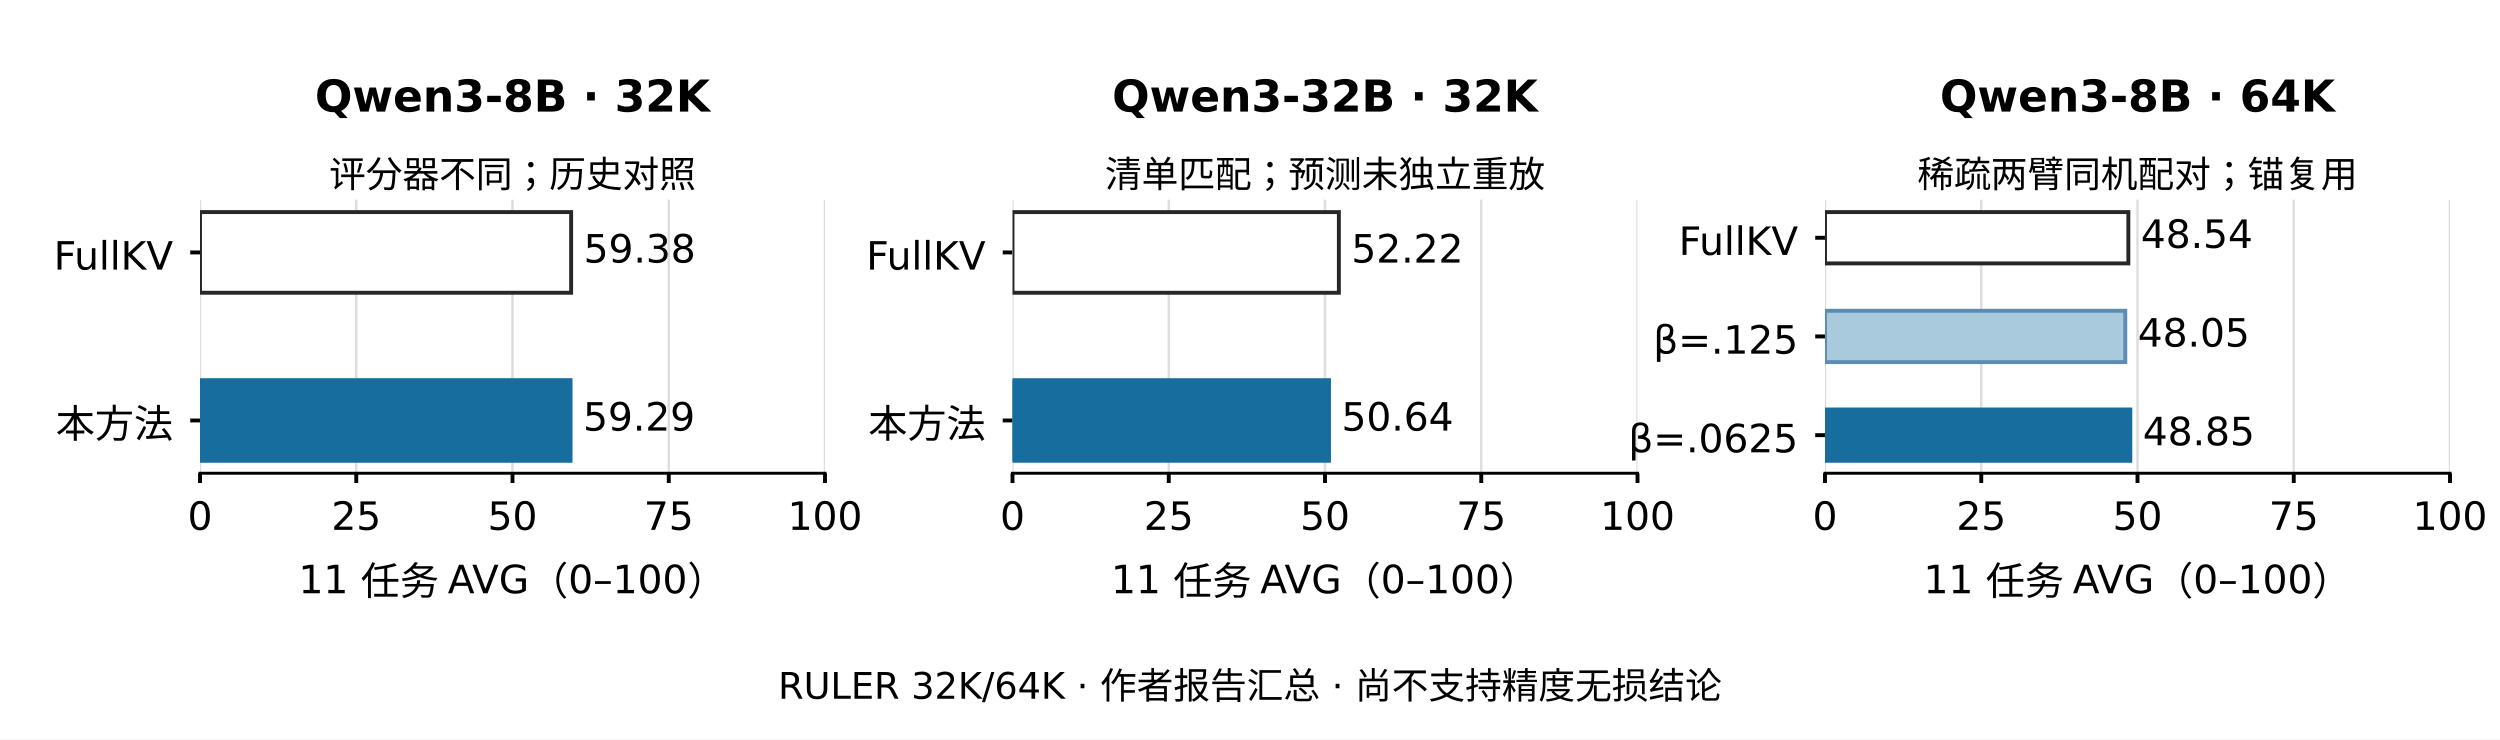
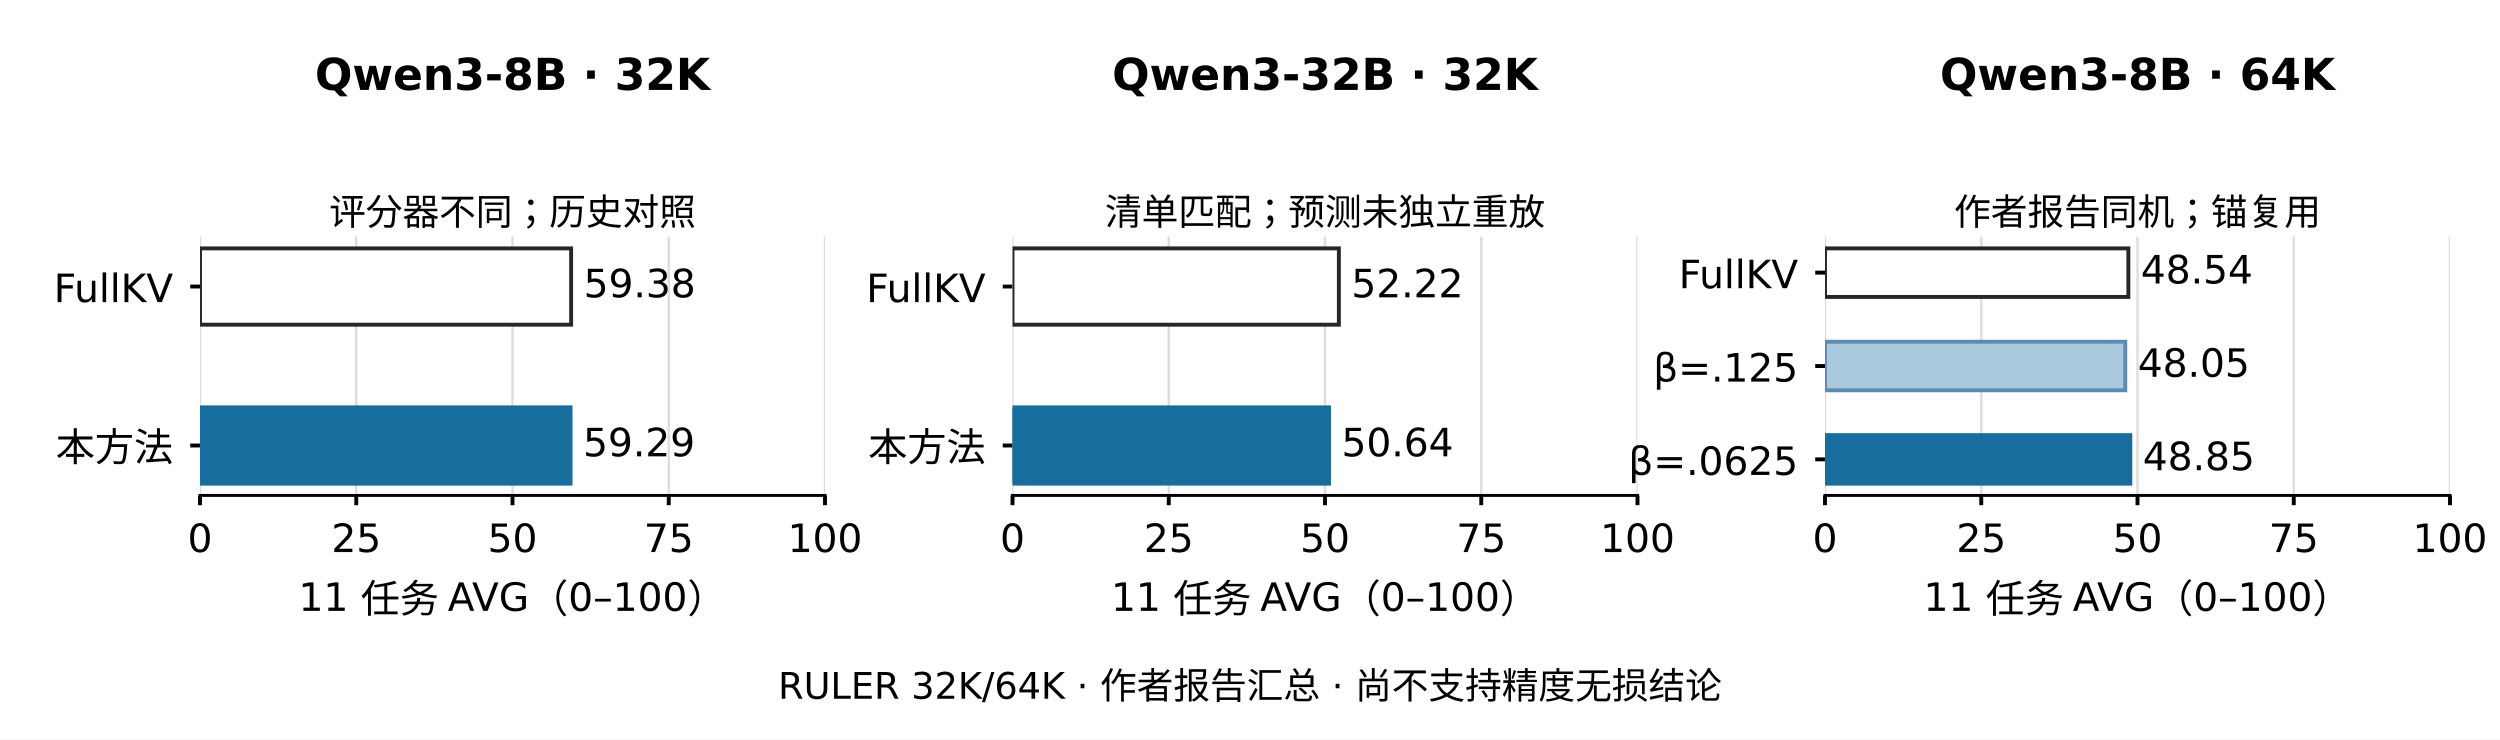
<svg xmlns="http://www.w3.org/2000/svg" xmlns:xlink="http://www.w3.org/1999/xlink" width="511.2pt" height="151.2pt" viewBox="0 0 511.2 151.2" version="1.1">
  <defs>
    <style type="text/css">*{stroke-linejoin: round; stroke-linecap: butt}</style>
  </defs>
  <g id="figure_1">
    <g id="patch_1">
      <path d="M 0 151.2  L 511.2 151.2  L 511.2 0  L 0 0  z " style="fill: #ffffff" />
    </g>
    <g id="axes_1">
      <g id="patch_2">
-         <path d="M 40.896 96.768  L 168.696 96.768  L 168.696 40.824  L 40.896 40.824  z " style="fill: #ffffff" />
+         <path d="M 40.896 101.304  L 168.696 101.304  L 168.696 48.384  L 40.896 48.384  z " style="fill: #ffffff" />
      </g>
      <g id="matplotlib.axis_1">
        <g id="xtick_1">
          <g id="line2d_1">
-             <path d="M 40.896 96.768  L 40.896 40.824  " clip-path="url(#pff9efe0c0a)" style="fill: none; stroke: #dddddd; stroke-width: 0.5; stroke-linecap: square" />
+             <path d="M 40.896 101.304  L 40.896 48.384  " clip-path="url(#p8ffd5208bb)" style="fill: none; stroke: #dddddd; stroke-width: 0.5; stroke-linecap: square" />
          </g>
          <g id="line2d_2">
            <defs>
-               <path id="m13b8a8ab80" d="M 0 0  L 0 2  " style="stroke: #000000; stroke-width: 0.8" />
+               <path id="mbafae94a89" d="M 0 0  L 0 2  " style="stroke: #000000; stroke-width: 0.8" />
            </defs>
            <g>
-               <use xlink:href="#m13b8a8ab80" x="40.896" y="96.768" style="stroke: #000000; stroke-width: 0.8" />
+               <use xlink:href="#mbafae94a89" x="40.896" y="101.304" style="stroke: #000000; stroke-width: 0.8" />
            </g>
          </g>
          <g id="text_1">
-             <text style="font-size: 8px; font-family: 'DejaVu Sans'; text-anchor: middle" x="40.896" y="108.346" transform="rotate(-0 40.896 108.3461)">0</text>
+             <text style="font-size: 8px; font-family: 'DejaVu Sans'; text-anchor: middle" x="40.896" y="112.883" transform="rotate(-0 40.896 112.8828)">0</text>
          </g>
        </g>
        <g id="xtick_2">
          <g id="line2d_3">
-             <path d="M 72.846 96.768  L 72.846 40.824  " clip-path="url(#pff9efe0c0a)" style="fill: none; stroke: #dddddd; stroke-width: 0.5; stroke-linecap: square" />
+             <path d="M 72.846 101.304  L 72.846 48.384  " clip-path="url(#p8ffd5208bb)" style="fill: none; stroke: #dddddd; stroke-width: 0.5; stroke-linecap: square" />
          </g>
          <g id="line2d_4">
            <g>
-               <use xlink:href="#m13b8a8ab80" x="72.846" y="96.768" style="stroke: #000000; stroke-width: 0.8" />
+               <use xlink:href="#mbafae94a89" x="72.846" y="101.304" style="stroke: #000000; stroke-width: 0.8" />
            </g>
          </g>
          <g id="text_2">
-             <text style="font-size: 8px; font-family: 'DejaVu Sans'; text-anchor: middle" x="72.846" y="108.346" transform="rotate(-0 72.846 108.3461)">25</text>
+             <text style="font-size: 8px; font-family: 'DejaVu Sans'; text-anchor: middle" x="72.846" y="112.883" transform="rotate(-0 72.846 112.8828)">25</text>
          </g>
        </g>
        <g id="xtick_3">
          <g id="line2d_5">
-             <path d="M 104.796 96.768  L 104.796 40.824  " clip-path="url(#pff9efe0c0a)" style="fill: none; stroke: #dddddd; stroke-width: 0.5; stroke-linecap: square" />
+             <path d="M 104.796 101.304  L 104.796 48.384  " clip-path="url(#p8ffd5208bb)" style="fill: none; stroke: #dddddd; stroke-width: 0.5; stroke-linecap: square" />
          </g>
          <g id="line2d_6">
            <g>
-               <use xlink:href="#m13b8a8ab80" x="104.796" y="96.768" style="stroke: #000000; stroke-width: 0.8" />
+               <use xlink:href="#mbafae94a89" x="104.796" y="101.304" style="stroke: #000000; stroke-width: 0.8" />
            </g>
          </g>
          <g id="text_3">
-             <text style="font-size: 8px; font-family: 'DejaVu Sans'; text-anchor: middle" x="104.796" y="108.346" transform="rotate(-0 104.796 108.3461)">50</text>
+             <text style="font-size: 8px; font-family: 'DejaVu Sans'; text-anchor: middle" x="104.796" y="112.883" transform="rotate(-0 104.796 112.8828)">50</text>
          </g>
        </g>
        <g id="xtick_4">
          <g id="line2d_7">
-             <path d="M 136.746 96.768  L 136.746 40.824  " clip-path="url(#pff9efe0c0a)" style="fill: none; stroke: #dddddd; stroke-width: 0.5; stroke-linecap: square" />
+             <path d="M 136.746 101.304  L 136.746 48.384  " clip-path="url(#p8ffd5208bb)" style="fill: none; stroke: #dddddd; stroke-width: 0.5; stroke-linecap: square" />
          </g>
          <g id="line2d_8">
            <g>
-               <use xlink:href="#m13b8a8ab80" x="136.746" y="96.768" style="stroke: #000000; stroke-width: 0.8" />
+               <use xlink:href="#mbafae94a89" x="136.746" y="101.304" style="stroke: #000000; stroke-width: 0.8" />
            </g>
          </g>
          <g id="text_4">
-             <text style="font-size: 8px; font-family: 'DejaVu Sans'; text-anchor: middle" x="136.746" y="108.346" transform="rotate(-0 136.746 108.3461)">75</text>
+             <text style="font-size: 8px; font-family: 'DejaVu Sans'; text-anchor: middle" x="136.746" y="112.883" transform="rotate(-0 136.746 112.8828)">75</text>
          </g>
        </g>
        <g id="xtick_5">
          <g id="line2d_9">
-             <path d="M 168.696 96.768  L 168.696 40.824  " clip-path="url(#pff9efe0c0a)" style="fill: none; stroke: #dddddd; stroke-width: 0.5; stroke-linecap: square" />
+             <path d="M 168.696 101.304  L 168.696 48.384  " clip-path="url(#p8ffd5208bb)" style="fill: none; stroke: #dddddd; stroke-width: 0.5; stroke-linecap: square" />
          </g>
          <g id="line2d_10">
            <g>
-               <use xlink:href="#m13b8a8ab80" x="168.696" y="96.768" style="stroke: #000000; stroke-width: 0.8" />
+               <use xlink:href="#mbafae94a89" x="168.696" y="101.304" style="stroke: #000000; stroke-width: 0.8" />
            </g>
          </g>
          <g id="text_5">
-             <text style="font-size: 8px; font-family: 'DejaVu Sans'; text-anchor: middle" x="168.696" y="108.346" transform="rotate(-0 168.696 108.3461)">100</text>
+             <text style="font-size: 8px; font-family: 'DejaVu Sans'; text-anchor: middle" x="168.696" y="112.883" transform="rotate(-0 168.696 112.8828)">100</text>
          </g>
        </g>
        <g id="text_6">
-           <text style="font-size: 8px; font-family: 'DejaVu Sans'; text-anchor: middle" x="104.796" y="121.308" transform="rotate(-0 104.796 121.308)">11 任务 AVG（0–100）</text>
+           <text style="font-size: 8px; font-family: 'DejaVu Sans'; text-anchor: middle" x="104.796" y="124.914" transform="rotate(-0 104.796 124.914)">11 任务 AVG（0–100）</text>
        </g>
      </g>
      <g id="matplotlib.axis_2">
        <g id="ytick_1">
          <g id="line2d_11">
            <defs>
-               <path id="mc66ce3fa30" d="M 0 0  L -2 0  " style="stroke: #000000; stroke-width: 0.8" />
+               <path id="m03ee8c06fa" d="M 0 0  L -2 0  " style="stroke: #000000; stroke-width: 0.8" />
            </defs>
            <g>
-               <use xlink:href="#mc66ce3fa30" x="40.896" y="51.614" style="stroke: #000000; stroke-width: 0.8" />
+               <use xlink:href="#m03ee8c06fa" x="40.896" y="58.591" style="stroke: #000000; stroke-width: 0.8" />
            </g>
          </g>
          <g id="text_7">
-             <text style="font-size: 8px; font-family: 'DejaVu Sans'; text-anchor: end" x="35.396" y="55.134" transform="rotate(-0 35.396 55.13418)">FullKV</text>
+             <text style="font-size: 8px; font-family: 'DejaVu Sans'; text-anchor: end" x="35.396" y="61.775" transform="rotate(-0 35.396 61.77468)">FullKV</text>
          </g>
        </g>
        <g id="ytick_2">
          <g id="line2d_12">
            <g>
-               <use xlink:href="#mc66ce3fa30" x="40.896" y="85.978" style="stroke: #000000; stroke-width: 0.8" />
+               <use xlink:href="#m03ee8c06fa" x="40.896" y="91.097" style="stroke: #000000; stroke-width: 0.8" />
            </g>
          </g>
          <g id="text_8">
-             <text style="font-size: 8px; font-family: 'DejaVu Sans'; text-anchor: end" x="35.396" y="89.498" transform="rotate(-0 35.396 89.49782)">本方法</text>
+             <text style="font-size: 8px; font-family: 'DejaVu Sans'; text-anchor: end" x="35.396" y="94.281" transform="rotate(-0 35.396 94.28082)">本方法</text>
          </g>
        </g>
      </g>
      <g id="patch_3">
-         <path d="M 40.896 59.861  L 116.786 59.861  L 116.786 43.367  L 40.896 43.367  z " clip-path="url(#pff9efe0c0a)" style="fill: #ffffff; stroke: #272727; stroke-width: 0.8; stroke-linejoin: miter" />
+         <path d="M 40.896 66.392  L 116.786 66.392  L 116.786 50.789  L 40.896 50.789  z " clip-path="url(#p8ffd5208bb)" style="fill: #ffffff; stroke: #272727; stroke-width: 0.8; stroke-linejoin: miter" />
      </g>
      <g id="patch_4">
-         <path d="M 40.896 94.225  L 116.67 94.225  L 116.67 77.731  L 40.896 77.731  z " clip-path="url(#pff9efe0c0a)" style="fill: #176e9e; stroke: #176e9e; stroke-width: 0.8; stroke-linejoin: miter" />
+         <path d="M 40.896 98.899  L 116.67 98.899  L 116.67 83.296  L 40.896 83.296  z " clip-path="url(#p8ffd5208bb)" style="fill: #176e9e; stroke: #176e9e; stroke-width: 0.8; stroke-linejoin: miter" />
      </g>
      <g id="patch_5">
-         <path d="M 40.896 96.768  L 168.696 96.768  " style="fill: none; stroke: #000000; stroke-width: 0.6; stroke-linejoin: miter; stroke-linecap: square" />
+         <path d="M 40.896 101.304  L 168.696 101.304  " style="fill: none; stroke: #000000; stroke-width: 0.6; stroke-linejoin: miter; stroke-linecap: square" />
      </g>
      <g id="text_9">
-         <text style="font-size: 8px; font-family: 'DejaVu Sans'; text-anchor: start" x="119.342" y="53.692" transform="rotate(-0 119.342 53.69231)">59.38</text>
+         <text style="font-size: 8px; font-family: 'DejaVu Sans'; text-anchor: start" x="119.342" y="60.798" transform="rotate(-0 119.342 60.79843)">59.38</text>
      </g>
      <g id="text_10">
-         <text style="font-size: 8px; font-family: 'DejaVu Sans'; text-anchor: start" x="119.226" y="88.056" transform="rotate(-0 119.2258 88.05594)">59.29</text>
+         <text style="font-size: 8px; font-family: 'DejaVu Sans'; text-anchor: start" x="119.226" y="93.305" transform="rotate(-0 119.2258 93.30457)">59.29</text>
      </g>
      <g id="text_11">
-         <text style="font-size: 7.5px; font-family: 'DejaVu Sans'; text-anchor: middle" x="104.796" y="38.307" transform="rotate(-0 104.796 38.30652)">评分器不同；历史对照</text>
+         <text style="font-size: 7.5px; font-family: 'DejaVu Sans'; text-anchor: middle" x="104.796" y="46.003" transform="rotate(-0 104.796 46.0026)">评分器不同；历史对照</text>
      </g>
      <g id="text_12">
-         <text style="font-weight: 700; font-size: 9px; font-family: 'DejaVu Sans'; text-anchor: middle" x="104.796" y="22.824" transform="rotate(-0 104.796 22.824)">Qwen3-8B · 32K</text>
+         <text style="font-weight: 700; font-size: 9px; font-family: 'DejaVu Sans'; text-anchor: middle" x="104.796" y="18.384" transform="rotate(-0 104.796 18.384)">Qwen3-8B · 32K</text>
      </g>
    </g>
    <g id="axes_2">
      <g id="patch_6">
-         <path d="M 207.036 96.768  L 334.836 96.768  L 334.836 40.824  L 207.036 40.824  z " style="fill: #ffffff" />
+         <path d="M 207.036 101.304  L 334.836 101.304  L 334.836 48.384  L 207.036 48.384  z " style="fill: #ffffff" />
      </g>
      <g id="matplotlib.axis_3">
        <g id="xtick_6">
          <g id="line2d_13">
-             <path d="M 207.036 96.768  L 207.036 40.824  " clip-path="url(#p41e34c628e)" style="fill: none; stroke: #dddddd; stroke-width: 0.5; stroke-linecap: square" />
+             <path d="M 207.036 101.304  L 207.036 48.384  " clip-path="url(#p74c00f6218)" style="fill: none; stroke: #dddddd; stroke-width: 0.5; stroke-linecap: square" />
          </g>
          <g id="line2d_14">
            <g>
-               <use xlink:href="#m13b8a8ab80" x="207.036" y="96.768" style="stroke: #000000; stroke-width: 0.8" />
+               <use xlink:href="#mbafae94a89" x="207.036" y="101.304" style="stroke: #000000; stroke-width: 0.8" />
            </g>
          </g>
          <g id="text_13">
-             <text style="font-size: 8px; font-family: 'DejaVu Sans'; text-anchor: middle" x="207.036" y="108.346" transform="rotate(-0 207.036 108.3461)">0</text>
+             <text style="font-size: 8px; font-family: 'DejaVu Sans'; text-anchor: middle" x="207.036" y="112.883" transform="rotate(-0 207.036 112.8828)">0</text>
          </g>
        </g>
        <g id="xtick_7">
          <g id="line2d_15">
-             <path d="M 238.986 96.768  L 238.986 40.824  " clip-path="url(#p41e34c628e)" style="fill: none; stroke: #dddddd; stroke-width: 0.5; stroke-linecap: square" />
+             <path d="M 238.986 101.304  L 238.986 48.384  " clip-path="url(#p74c00f6218)" style="fill: none; stroke: #dddddd; stroke-width: 0.5; stroke-linecap: square" />
          </g>
          <g id="line2d_16">
            <g>
-               <use xlink:href="#m13b8a8ab80" x="238.986" y="96.768" style="stroke: #000000; stroke-width: 0.8" />
+               <use xlink:href="#mbafae94a89" x="238.986" y="101.304" style="stroke: #000000; stroke-width: 0.8" />
            </g>
          </g>
          <g id="text_14">
-             <text style="font-size: 8px; font-family: 'DejaVu Sans'; text-anchor: middle" x="238.986" y="108.346" transform="rotate(-0 238.986 108.3461)">25</text>
+             <text style="font-size: 8px; font-family: 'DejaVu Sans'; text-anchor: middle" x="238.986" y="112.883" transform="rotate(-0 238.986 112.8828)">25</text>
          </g>
        </g>
        <g id="xtick_8">
          <g id="line2d_17">
-             <path d="M 270.936 96.768  L 270.936 40.824  " clip-path="url(#p41e34c628e)" style="fill: none; stroke: #dddddd; stroke-width: 0.5; stroke-linecap: square" />
+             <path d="M 270.936 101.304  L 270.936 48.384  " clip-path="url(#p74c00f6218)" style="fill: none; stroke: #dddddd; stroke-width: 0.5; stroke-linecap: square" />
          </g>
          <g id="line2d_18">
            <g>
-               <use xlink:href="#m13b8a8ab80" x="270.936" y="96.768" style="stroke: #000000; stroke-width: 0.8" />
+               <use xlink:href="#mbafae94a89" x="270.936" y="101.304" style="stroke: #000000; stroke-width: 0.8" />
            </g>
          </g>
          <g id="text_15">
-             <text style="font-size: 8px; font-family: 'DejaVu Sans'; text-anchor: middle" x="270.936" y="108.346" transform="rotate(-0 270.936 108.3461)">50</text>
+             <text style="font-size: 8px; font-family: 'DejaVu Sans'; text-anchor: middle" x="270.936" y="112.883" transform="rotate(-0 270.936 112.8828)">50</text>
          </g>
        </g>
        <g id="xtick_9">
          <g id="line2d_19">
-             <path d="M 302.886 96.768  L 302.886 40.824  " clip-path="url(#p41e34c628e)" style="fill: none; stroke: #dddddd; stroke-width: 0.5; stroke-linecap: square" />
+             <path d="M 302.886 101.304  L 302.886 48.384  " clip-path="url(#p74c00f6218)" style="fill: none; stroke: #dddddd; stroke-width: 0.5; stroke-linecap: square" />
          </g>
          <g id="line2d_20">
            <g>
-               <use xlink:href="#m13b8a8ab80" x="302.886" y="96.768" style="stroke: #000000; stroke-width: 0.8" />
+               <use xlink:href="#mbafae94a89" x="302.886" y="101.304" style="stroke: #000000; stroke-width: 0.8" />
            </g>
          </g>
          <g id="text_16">
-             <text style="font-size: 8px; font-family: 'DejaVu Sans'; text-anchor: middle" x="302.886" y="108.346" transform="rotate(-0 302.886 108.3461)">75</text>
+             <text style="font-size: 8px; font-family: 'DejaVu Sans'; text-anchor: middle" x="302.886" y="112.883" transform="rotate(-0 302.886 112.8828)">75</text>
          </g>
        </g>
        <g id="xtick_10">
          <g id="line2d_21">
-             <path d="M 334.836 96.768  L 334.836 40.824  " clip-path="url(#p41e34c628e)" style="fill: none; stroke: #dddddd; stroke-width: 0.5; stroke-linecap: square" />
+             <path d="M 334.836 101.304  L 334.836 48.384  " clip-path="url(#p74c00f6218)" style="fill: none; stroke: #dddddd; stroke-width: 0.5; stroke-linecap: square" />
          </g>
          <g id="line2d_22">
            <g>
-               <use xlink:href="#m13b8a8ab80" x="334.836" y="96.768" style="stroke: #000000; stroke-width: 0.8" />
+               <use xlink:href="#mbafae94a89" x="334.836" y="101.304" style="stroke: #000000; stroke-width: 0.8" />
            </g>
          </g>
          <g id="text_17">
-             <text style="font-size: 8px; font-family: 'DejaVu Sans'; text-anchor: middle" x="334.836" y="108.346" transform="rotate(-0 334.836 108.3461)">100</text>
+             <text style="font-size: 8px; font-family: 'DejaVu Sans'; text-anchor: middle" x="334.836" y="112.883" transform="rotate(-0 334.836 112.8828)">100</text>
          </g>
        </g>
        <g id="text_18">
-           <text style="font-size: 8px; font-family: 'DejaVu Sans'; text-anchor: middle" x="270.936" y="121.308" transform="rotate(-0 270.936 121.308)">11 任务 AVG（0–100）</text>
+           <text style="font-size: 8px; font-family: 'DejaVu Sans'; text-anchor: middle" x="270.936" y="124.914" transform="rotate(-0 270.936 124.914)">11 任务 AVG（0–100）</text>
        </g>
      </g>
      <g id="matplotlib.axis_4">
        <g id="ytick_3">
          <g id="line2d_23">
            <g>
-               <use xlink:href="#mc66ce3fa30" x="207.036" y="51.614" style="stroke: #000000; stroke-width: 0.8" />
+               <use xlink:href="#m03ee8c06fa" x="207.036" y="58.591" style="stroke: #000000; stroke-width: 0.8" />
            </g>
          </g>
          <g id="text_19">
-             <text style="font-size: 8px; font-family: 'DejaVu Sans'; text-anchor: end" x="201.536" y="55.134" transform="rotate(-0 201.536 55.13418)">FullKV</text>
+             <text style="font-size: 8px; font-family: 'DejaVu Sans'; text-anchor: end" x="201.536" y="61.775" transform="rotate(-0 201.536 61.77468)">FullKV</text>
          </g>
        </g>
        <g id="ytick_4">
          <g id="line2d_24">
            <g>
-               <use xlink:href="#mc66ce3fa30" x="207.036" y="85.978" style="stroke: #000000; stroke-width: 0.8" />
+               <use xlink:href="#m03ee8c06fa" x="207.036" y="91.097" style="stroke: #000000; stroke-width: 0.8" />
            </g>
          </g>
          <g id="text_20">
-             <text style="font-size: 8px; font-family: 'DejaVu Sans'; text-anchor: end" x="201.536" y="89.498" transform="rotate(-0 201.536 89.49782)">本方法</text>
+             <text style="font-size: 8px; font-family: 'DejaVu Sans'; text-anchor: end" x="201.536" y="94.281" transform="rotate(-0 201.536 94.28082)">本方法</text>
          </g>
        </g>
      </g>
      <g id="patch_7">
-         <path d="M 207.036 59.861  L 273.771 59.861  L 273.771 43.367  L 207.036 43.367  z " clip-path="url(#p41e34c628e)" style="fill: #ffffff; stroke: #272727; stroke-width: 0.8; stroke-linejoin: miter" />
+         <path d="M 207.036 66.392  L 273.771 66.392  L 273.771 50.789  L 207.036 50.789  z " clip-path="url(#p74c00f6218)" style="fill: #ffffff; stroke: #272727; stroke-width: 0.8; stroke-linejoin: miter" />
      </g>
      <g id="patch_8">
-         <path d="M 207.036 94.225  L 271.757 94.225  L 271.757 77.731  L 207.036 77.731  z " clip-path="url(#p41e34c628e)" style="fill: #176e9e; stroke: #176e9e; stroke-width: 0.8; stroke-linejoin: miter" />
+         <path d="M 207.036 98.899  L 271.757 98.899  L 271.757 83.296  L 207.036 83.296  z " clip-path="url(#p74c00f6218)" style="fill: #176e9e; stroke: #176e9e; stroke-width: 0.8; stroke-linejoin: miter" />
      </g>
      <g id="patch_9">
-         <path d="M 207.036 96.768  L 334.836 96.768  " style="fill: none; stroke: #000000; stroke-width: 0.6; stroke-linejoin: miter; stroke-linecap: square" />
+         <path d="M 207.036 101.304  L 334.836 101.304  " style="fill: none; stroke: #000000; stroke-width: 0.6; stroke-linejoin: miter; stroke-linecap: square" />
      </g>
      <g id="text_21">
-         <text style="font-size: 8px; font-family: 'DejaVu Sans'; text-anchor: start" x="276.327" y="53.692" transform="rotate(-0 276.3268 53.69231)">52.22</text>
+         <text style="font-size: 8px; font-family: 'DejaVu Sans'; text-anchor: start" x="276.327" y="60.798" transform="rotate(-0 276.3268 60.79843)">52.22</text>
      </g>
      <g id="text_22">
-         <text style="font-size: 8px; font-family: 'DejaVu Sans'; text-anchor: start" x="274.313" y="88.056" transform="rotate(-0 274.3134 88.05594)">50.64</text>
+         <text style="font-size: 8px; font-family: 'DejaVu Sans'; text-anchor: start" x="274.313" y="93.305" transform="rotate(-0 274.3134 93.30457)">50.64</text>
      </g>
      <g id="text_23">
-         <text style="font-size: 7.5px; font-family: 'DejaVu Sans'; text-anchor: middle" x="270.936" y="38.307" transform="rotate(-0 270.936 38.30652)">清单匹配；预测未独立重放</text>
+         <text style="font-size: 7.5px; font-family: 'DejaVu Sans'; text-anchor: middle" x="270.936" y="46.003" transform="rotate(-0 270.936 46.0026)">清单匹配；预测未独立重放</text>
      </g>
      <g id="text_24">
-         <text style="font-weight: 700; font-size: 9px; font-family: 'DejaVu Sans'; text-anchor: middle" x="270.936" y="22.824" transform="rotate(-0 270.936 22.824)">Qwen3-32B · 32K</text>
+         <text style="font-weight: 700; font-size: 9px; font-family: 'DejaVu Sans'; text-anchor: middle" x="270.936" y="18.384" transform="rotate(-0 270.936 18.384)">Qwen3-32B · 32K</text>
      </g>
    </g>
    <g id="axes_3">
      <g id="patch_10">
-         <path d="M 373.176 96.768  L 500.976 96.768  L 500.976 40.824  L 373.176 40.824  z " style="fill: #ffffff" />
+         <path d="M 373.176 101.304  L 500.976 101.304  L 500.976 48.384  L 373.176 48.384  z " style="fill: #ffffff" />
      </g>
      <g id="matplotlib.axis_5">
        <g id="xtick_11">
          <g id="line2d_25">
-             <path d="M 373.176 96.768  L 373.176 40.824  " clip-path="url(#p136d0ba335)" style="fill: none; stroke: #dddddd; stroke-width: 0.5; stroke-linecap: square" />
+             <path d="M 373.176 101.304  L 373.176 48.384  " clip-path="url(#p2a4cab725f)" style="fill: none; stroke: #dddddd; stroke-width: 0.5; stroke-linecap: square" />
          </g>
          <g id="line2d_26">
            <g>
-               <use xlink:href="#m13b8a8ab80" x="373.176" y="96.768" style="stroke: #000000; stroke-width: 0.8" />
+               <use xlink:href="#mbafae94a89" x="373.176" y="101.304" style="stroke: #000000; stroke-width: 0.8" />
            </g>
          </g>
          <g id="text_25">
-             <text style="font-size: 8px; font-family: 'DejaVu Sans'; text-anchor: middle" x="373.176" y="108.346" transform="rotate(-0 373.176 108.3461)">0</text>
+             <text style="font-size: 8px; font-family: 'DejaVu Sans'; text-anchor: middle" x="373.176" y="112.883" transform="rotate(-0 373.176 112.8828)">0</text>
          </g>
        </g>
        <g id="xtick_12">
          <g id="line2d_27">
-             <path d="M 405.126 96.768  L 405.126 40.824  " clip-path="url(#p136d0ba335)" style="fill: none; stroke: #dddddd; stroke-width: 0.5; stroke-linecap: square" />
+             <path d="M 405.126 101.304  L 405.126 48.384  " clip-path="url(#p2a4cab725f)" style="fill: none; stroke: #dddddd; stroke-width: 0.5; stroke-linecap: square" />
          </g>
          <g id="line2d_28">
            <g>
-               <use xlink:href="#m13b8a8ab80" x="405.126" y="96.768" style="stroke: #000000; stroke-width: 0.8" />
+               <use xlink:href="#mbafae94a89" x="405.126" y="101.304" style="stroke: #000000; stroke-width: 0.8" />
            </g>
          </g>
          <g id="text_26">
-             <text style="font-size: 8px; font-family: 'DejaVu Sans'; text-anchor: middle" x="405.126" y="108.346" transform="rotate(-0 405.126 108.3461)">25</text>
+             <text style="font-size: 8px; font-family: 'DejaVu Sans'; text-anchor: middle" x="405.126" y="112.883" transform="rotate(-0 405.126 112.8828)">25</text>
          </g>
        </g>
        <g id="xtick_13">
          <g id="line2d_29">
-             <path d="M 437.076 96.768  L 437.076 40.824  " clip-path="url(#p136d0ba335)" style="fill: none; stroke: #dddddd; stroke-width: 0.5; stroke-linecap: square" />
+             <path d="M 437.076 101.304  L 437.076 48.384  " clip-path="url(#p2a4cab725f)" style="fill: none; stroke: #dddddd; stroke-width: 0.5; stroke-linecap: square" />
          </g>
          <g id="line2d_30">
            <g>
-               <use xlink:href="#m13b8a8ab80" x="437.076" y="96.768" style="stroke: #000000; stroke-width: 0.8" />
+               <use xlink:href="#mbafae94a89" x="437.076" y="101.304" style="stroke: #000000; stroke-width: 0.8" />
            </g>
          </g>
          <g id="text_27">
-             <text style="font-size: 8px; font-family: 'DejaVu Sans'; text-anchor: middle" x="437.076" y="108.346" transform="rotate(-0 437.076 108.3461)">50</text>
+             <text style="font-size: 8px; font-family: 'DejaVu Sans'; text-anchor: middle" x="437.076" y="112.883" transform="rotate(-0 437.076 112.8828)">50</text>
          </g>
        </g>
        <g id="xtick_14">
          <g id="line2d_31">
-             <path d="M 469.026 96.768  L 469.026 40.824  " clip-path="url(#p136d0ba335)" style="fill: none; stroke: #dddddd; stroke-width: 0.5; stroke-linecap: square" />
+             <path d="M 469.026 101.304  L 469.026 48.384  " clip-path="url(#p2a4cab725f)" style="fill: none; stroke: #dddddd; stroke-width: 0.5; stroke-linecap: square" />
          </g>
          <g id="line2d_32">
            <g>
-               <use xlink:href="#m13b8a8ab80" x="469.026" y="96.768" style="stroke: #000000; stroke-width: 0.8" />
+               <use xlink:href="#mbafae94a89" x="469.026" y="101.304" style="stroke: #000000; stroke-width: 0.8" />
            </g>
          </g>
          <g id="text_28">
-             <text style="font-size: 8px; font-family: 'DejaVu Sans'; text-anchor: middle" x="469.026" y="108.346" transform="rotate(-0 469.026 108.3461)">75</text>
+             <text style="font-size: 8px; font-family: 'DejaVu Sans'; text-anchor: middle" x="469.026" y="112.883" transform="rotate(-0 469.026 112.8828)">75</text>
          </g>
        </g>
        <g id="xtick_15">
          <g id="line2d_33">
-             <path d="M 500.976 96.768  L 500.976 40.824  " clip-path="url(#p136d0ba335)" style="fill: none; stroke: #dddddd; stroke-width: 0.5; stroke-linecap: square" />
+             <path d="M 500.976 101.304  L 500.976 48.384  " clip-path="url(#p2a4cab725f)" style="fill: none; stroke: #dddddd; stroke-width: 0.5; stroke-linecap: square" />
          </g>
          <g id="line2d_34">
            <g>
-               <use xlink:href="#m13b8a8ab80" x="500.976" y="96.768" style="stroke: #000000; stroke-width: 0.8" />
+               <use xlink:href="#mbafae94a89" x="500.976" y="101.304" style="stroke: #000000; stroke-width: 0.8" />
            </g>
          </g>
          <g id="text_29">
-             <text style="font-size: 8px; font-family: 'DejaVu Sans'; text-anchor: middle" x="500.976" y="108.346" transform="rotate(-0 500.976 108.3461)">100</text>
+             <text style="font-size: 8px; font-family: 'DejaVu Sans'; text-anchor: middle" x="500.976" y="112.883" transform="rotate(-0 500.976 112.8828)">100</text>
          </g>
        </g>
        <g id="text_30">
-           <text style="font-size: 8px; font-family: 'DejaVu Sans'; text-anchor: middle" x="437.076" y="121.308" transform="rotate(-0 437.076 121.308)">11 任务 AVG（0–100）</text>
+           <text style="font-size: 8px; font-family: 'DejaVu Sans'; text-anchor: middle" x="437.076" y="124.914" transform="rotate(-0 437.076 124.914)">11 任务 AVG（0–100）</text>
        </g>
      </g>
      <g id="matplotlib.axis_6">
        <g id="ytick_5">
          <g id="line2d_35">
            <g>
-               <use xlink:href="#mc66ce3fa30" x="373.176" y="48.614" style="stroke: #000000; stroke-width: 0.8" />
+               <use xlink:href="#m03ee8c06fa" x="373.176" y="55.753" style="stroke: #000000; stroke-width: 0.8" />
            </g>
          </g>
          <g id="text_31">
-             <text style="font-size: 8px; font-family: 'DejaVu Sans'; text-anchor: end" x="367.676" y="52.134" transform="rotate(-0 367.676 52.13418)">FullKV</text>
+             <text style="font-size: 8px; font-family: 'DejaVu Sans'; text-anchor: end" x="367.676" y="58.937" transform="rotate(-0 367.676 58.93684)">FullKV</text>
          </g>
        </g>
        <g id="ytick_6">
          <g id="line2d_36">
            <g>
-               <use xlink:href="#mc66ce3fa30" x="373.176" y="68.796" style="stroke: #000000; stroke-width: 0.8" />
+               <use xlink:href="#m03ee8c06fa" x="373.176" y="74.844" style="stroke: #000000; stroke-width: 0.8" />
            </g>
          </g>
          <g id="text_32">
-             <text style="font-size: 8px; font-family: 'DejaVu Sans'; text-anchor: end" x="367.676" y="72.316" transform="rotate(-0 367.676 72.316)">β=.125</text>
+             <text style="font-size: 8px; font-family: 'DejaVu Sans'; text-anchor: end" x="367.676" y="78.028" transform="rotate(-0 367.676 78.02775)">β=.125</text>
          </g>
        </g>
        <g id="ytick_7">
          <g id="line2d_37">
            <g>
-               <use xlink:href="#mc66ce3fa30" x="373.176" y="88.978" style="stroke: #000000; stroke-width: 0.8" />
+               <use xlink:href="#m03ee8c06fa" x="373.176" y="93.935" style="stroke: #000000; stroke-width: 0.8" />
            </g>
          </g>
          <g id="text_33">
-             <text style="font-size: 8px; font-family: 'DejaVu Sans'; text-anchor: end" x="367.676" y="92.498" transform="rotate(-0 367.676 92.49782)">β=.0625</text>
+             <text style="font-size: 8px; font-family: 'DejaVu Sans'; text-anchor: end" x="367.676" y="97.119" transform="rotate(-0 367.676 97.11866)">β=.0625</text>
          </g>
        </g>
      </g>
      <g id="patch_11">
-         <path d="M 373.176 53.861  L 435.205 53.861  L 435.205 43.367  L 373.176 43.367  z " clip-path="url(#p136d0ba335)" style="fill: #ffffff; stroke: #272727; stroke-width: 0.8; stroke-linejoin: miter" />
+         <path d="M 373.176 60.717  L 435.205 60.717  L 435.205 50.789  L 373.176 50.789  z " clip-path="url(#p2a4cab725f)" style="fill: #ffffff; stroke: #272727; stroke-width: 0.8; stroke-linejoin: miter" />
      </g>
      <g id="patch_12">
-         <path d="M 373.176 74.043  L 434.578 74.043  L 434.578 63.549  L 373.176 63.549  z " clip-path="url(#p136d0ba335)" style="fill: #a9cadd; stroke: #5b8db4; stroke-width: 0.8; stroke-linejoin: miter" />
+         <path d="M 373.176 79.808  L 434.578 79.808  L 434.578 69.88  L 373.176 69.88  z " clip-path="url(#p2a4cab725f)" style="fill: #a9cadd; stroke: #5b8db4; stroke-width: 0.8; stroke-linejoin: miter" />
      </g>
      <g id="patch_13">
-         <path d="M 373.176 94.225  L 435.606 94.225  L 435.606 83.731  L 373.176 83.731  z " clip-path="url(#p136d0ba335)" style="fill: #176e9e; stroke: #176e9e; stroke-width: 0.8; stroke-linejoin: miter" />
+         <path d="M 373.176 98.899  L 435.606 98.899  L 435.606 88.971  L 373.176 88.971  z " clip-path="url(#p2a4cab725f)" style="fill: #176e9e; stroke: #176e9e; stroke-width: 0.8; stroke-linejoin: miter" />
      </g>
      <g id="patch_14">
-         <path d="M 373.176 96.768  L 500.976 96.768  " style="fill: none; stroke: #000000; stroke-width: 0.6; stroke-linejoin: miter; stroke-linecap: square" />
+         <path d="M 373.176 101.304  L 500.976 101.304  " style="fill: none; stroke: #000000; stroke-width: 0.6; stroke-linejoin: miter; stroke-linecap: square" />
      </g>
      <g id="text_34">
-         <text style="font-size: 8px; font-family: 'DejaVu Sans'; text-anchor: start" x="437.761" y="50.692" transform="rotate(-0 437.7615 50.69231)">48.54</text>
+         <text style="font-size: 8px; font-family: 'DejaVu Sans'; text-anchor: start" x="437.761" y="57.961" transform="rotate(-0 437.7615 57.96059)">48.54</text>
      </g>
      <g id="text_35">
-         <text style="font-size: 8px; font-family: 'DejaVu Sans'; text-anchor: start" x="437.134" y="70.874" transform="rotate(-0 437.1341 70.87413)">48.05</text>
+         <text style="font-size: 8px; font-family: 'DejaVu Sans'; text-anchor: start" x="437.134" y="77.052" transform="rotate(-0 437.1341 77.0515)">48.05</text>
      </g>
      <g id="text_36">
-         <text style="font-size: 8px; font-family: 'DejaVu Sans'; text-anchor: start" x="438.162" y="91.056" transform="rotate(-0 438.1623 91.05594)">48.85</text>
+         <text style="font-size: 8px; font-family: 'DejaVu Sans'; text-anchor: start" x="438.162" y="96.142" transform="rotate(-0 438.1623 96.14241)">48.85</text>
      </g>
      <g id="text_37">
-         <text style="font-size: 7.5px; font-family: 'DejaVu Sans'; text-anchor: middle" x="437.076" y="38.307" transform="rotate(-0 437.076 38.30652)">稀疏两臂同机配对；锚复用</text>
+         <text style="font-size: 7.5px; font-family: 'DejaVu Sans'; text-anchor: middle" x="437.076" y="46.003" transform="rotate(-0 437.076 46.0026)">作者报告同机；锚复用</text>
      </g>
      <g id="text_38">
-         <text style="font-weight: 700; font-size: 9px; font-family: 'DejaVu Sans'; text-anchor: middle" x="437.076" y="22.824" transform="rotate(-0 437.076 22.824)">Qwen3-8B · 64K</text>
+         <text style="font-weight: 700; font-size: 9px; font-family: 'DejaVu Sans'; text-anchor: middle" x="437.076" y="18.384" transform="rotate(-0 437.076 18.384)">Qwen3-8B · 64K</text>
      </g>
    </g>
    <g id="text_39">
      <text style="font-size: 7.5px; font-family: 'DejaVu Sans'; text-anchor: middle" x="255.6" y="142.884" transform="rotate(-0 255.6 142.884)">RULER 32K/64K · 作者报告汇总 · 尚不支持精度无损结论</text>
    </g>
  </g>
  <defs>
-     <clipPath id="pff9efe0c0a">
-       <rect x="40.896" y="40.824" width="127.8" height="55.944" />
+     <clipPath id="p8ffd5208bb">
+       <rect x="40.896" y="48.384" width="127.8" height="52.92" />
    </clipPath>
-     <clipPath id="p41e34c628e">
-       <rect x="207.036" y="40.824" width="127.8" height="55.944" />
+     <clipPath id="p74c00f6218">
+       <rect x="207.036" y="48.384" width="127.8" height="52.92" />
    </clipPath>
-     <clipPath id="p136d0ba335">
-       <rect x="373.176" y="40.824" width="127.8" height="55.944" />
+     <clipPath id="p2a4cab725f">
+       <rect x="373.176" y="48.384" width="127.8" height="52.92" />
    </clipPath>
  </defs>
</svg>
